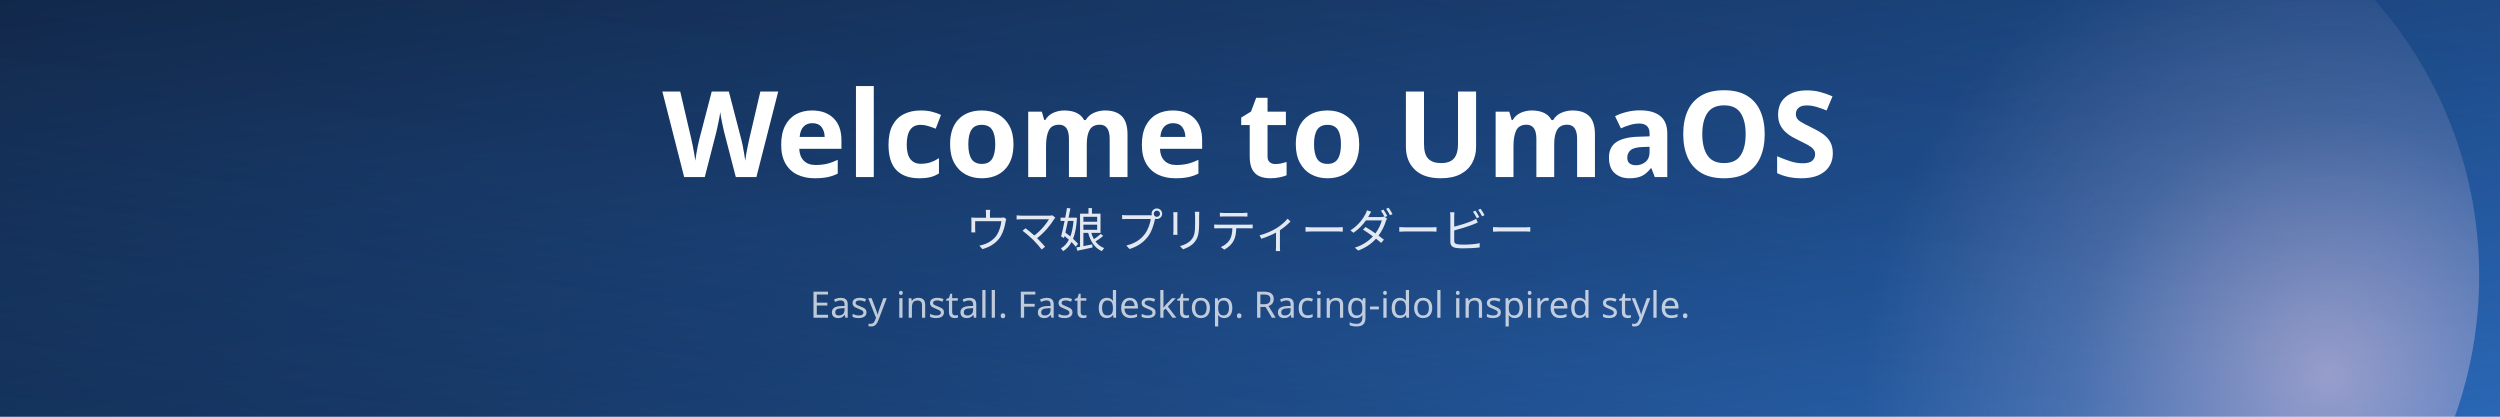
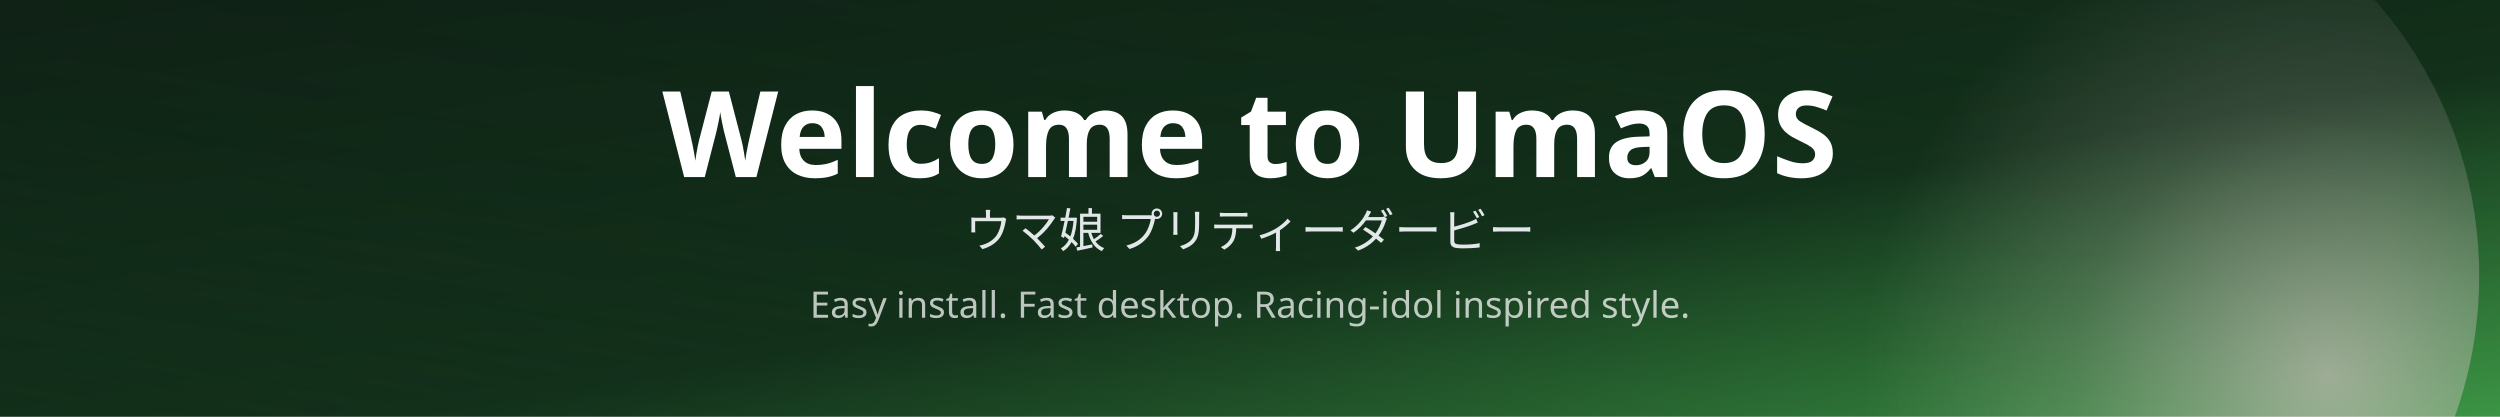
<svg xmlns="http://www.w3.org/2000/svg" width="960" height="160" viewBox="0 0 960 160">
  <defs>
    <linearGradient id="bg" x1="0" y1="0" x2="1" y2="1">
-       <stop offset="0%" stop-color="#132B4F" />
-       <stop offset="58%" stop-color="#1F4F90" />
-       <stop offset="100%" stop-color="#2F74CC" />
+       <stop offset="0%" stop-color="#0e1f14" />
+       <stop offset="58%" stop-color="#12301a" />
+       <stop offset="100%" stop-color="#42a54b" />
    </linearGradient>
    <radialGradient id="shine" cx="82%" cy="62%" r="56%">
      <stop offset="0%" stop-color="#FFD6E8" stop-opacity="0.52" />
      <stop offset="55%" stop-color="#FFD6E8" stop-opacity="0.16" />
      <stop offset="100%" stop-color="#FFD6E8" stop-opacity="0" />
    </radialGradient>
    <linearGradient id="mist" x1="0" y1="1" x2="1" y2="0">
-       <stop offset="0%" stop-color="#0A1628" stop-opacity="0.46" />
-       <stop offset="36%" stop-color="#0A1628" stop-opacity="0.18" />
-       <stop offset="100%" stop-color="#0A1628" stop-opacity="0" />
+       <stop offset="0%" stop-color="#13301b" stop-opacity="0.46" />
+       <stop offset="36%" stop-color="#13301b" stop-opacity="0.18" />
+       <stop offset="100%" stop-color="#13301b" stop-opacity="0" />
    </linearGradient>
  </defs>
  <rect width="960" height="160" fill="url(#bg)" />
  <rect width="960" height="160" fill="url(#mist)" />
  <circle cx="792" cy="106" r="160" fill="url(#shine)" />
  <text x="480" y="68" text-anchor="middle" fill="#ffffff" font-size="46" font-family="Noto Sans, sans-serif" font-weight="700">
    Welcome to UmaOS
  </text>
  <text x="480" y="95" text-anchor="middle" fill="#F8FBFF" fill-opacity="0.9" font-size="18" font-family="Noto Sans JP, Noto Sans, sans-serif">
    ウマ娘 プリティーダービー
  </text>
  <text x="480" y="122" text-anchor="middle" fill="#ffffff" fill-opacity="0.72" font-size="14" font-family="Noto Sans, sans-serif">
    Easy install. Fast desktop. Racing-idol inspired style.
  </text>
</svg>
